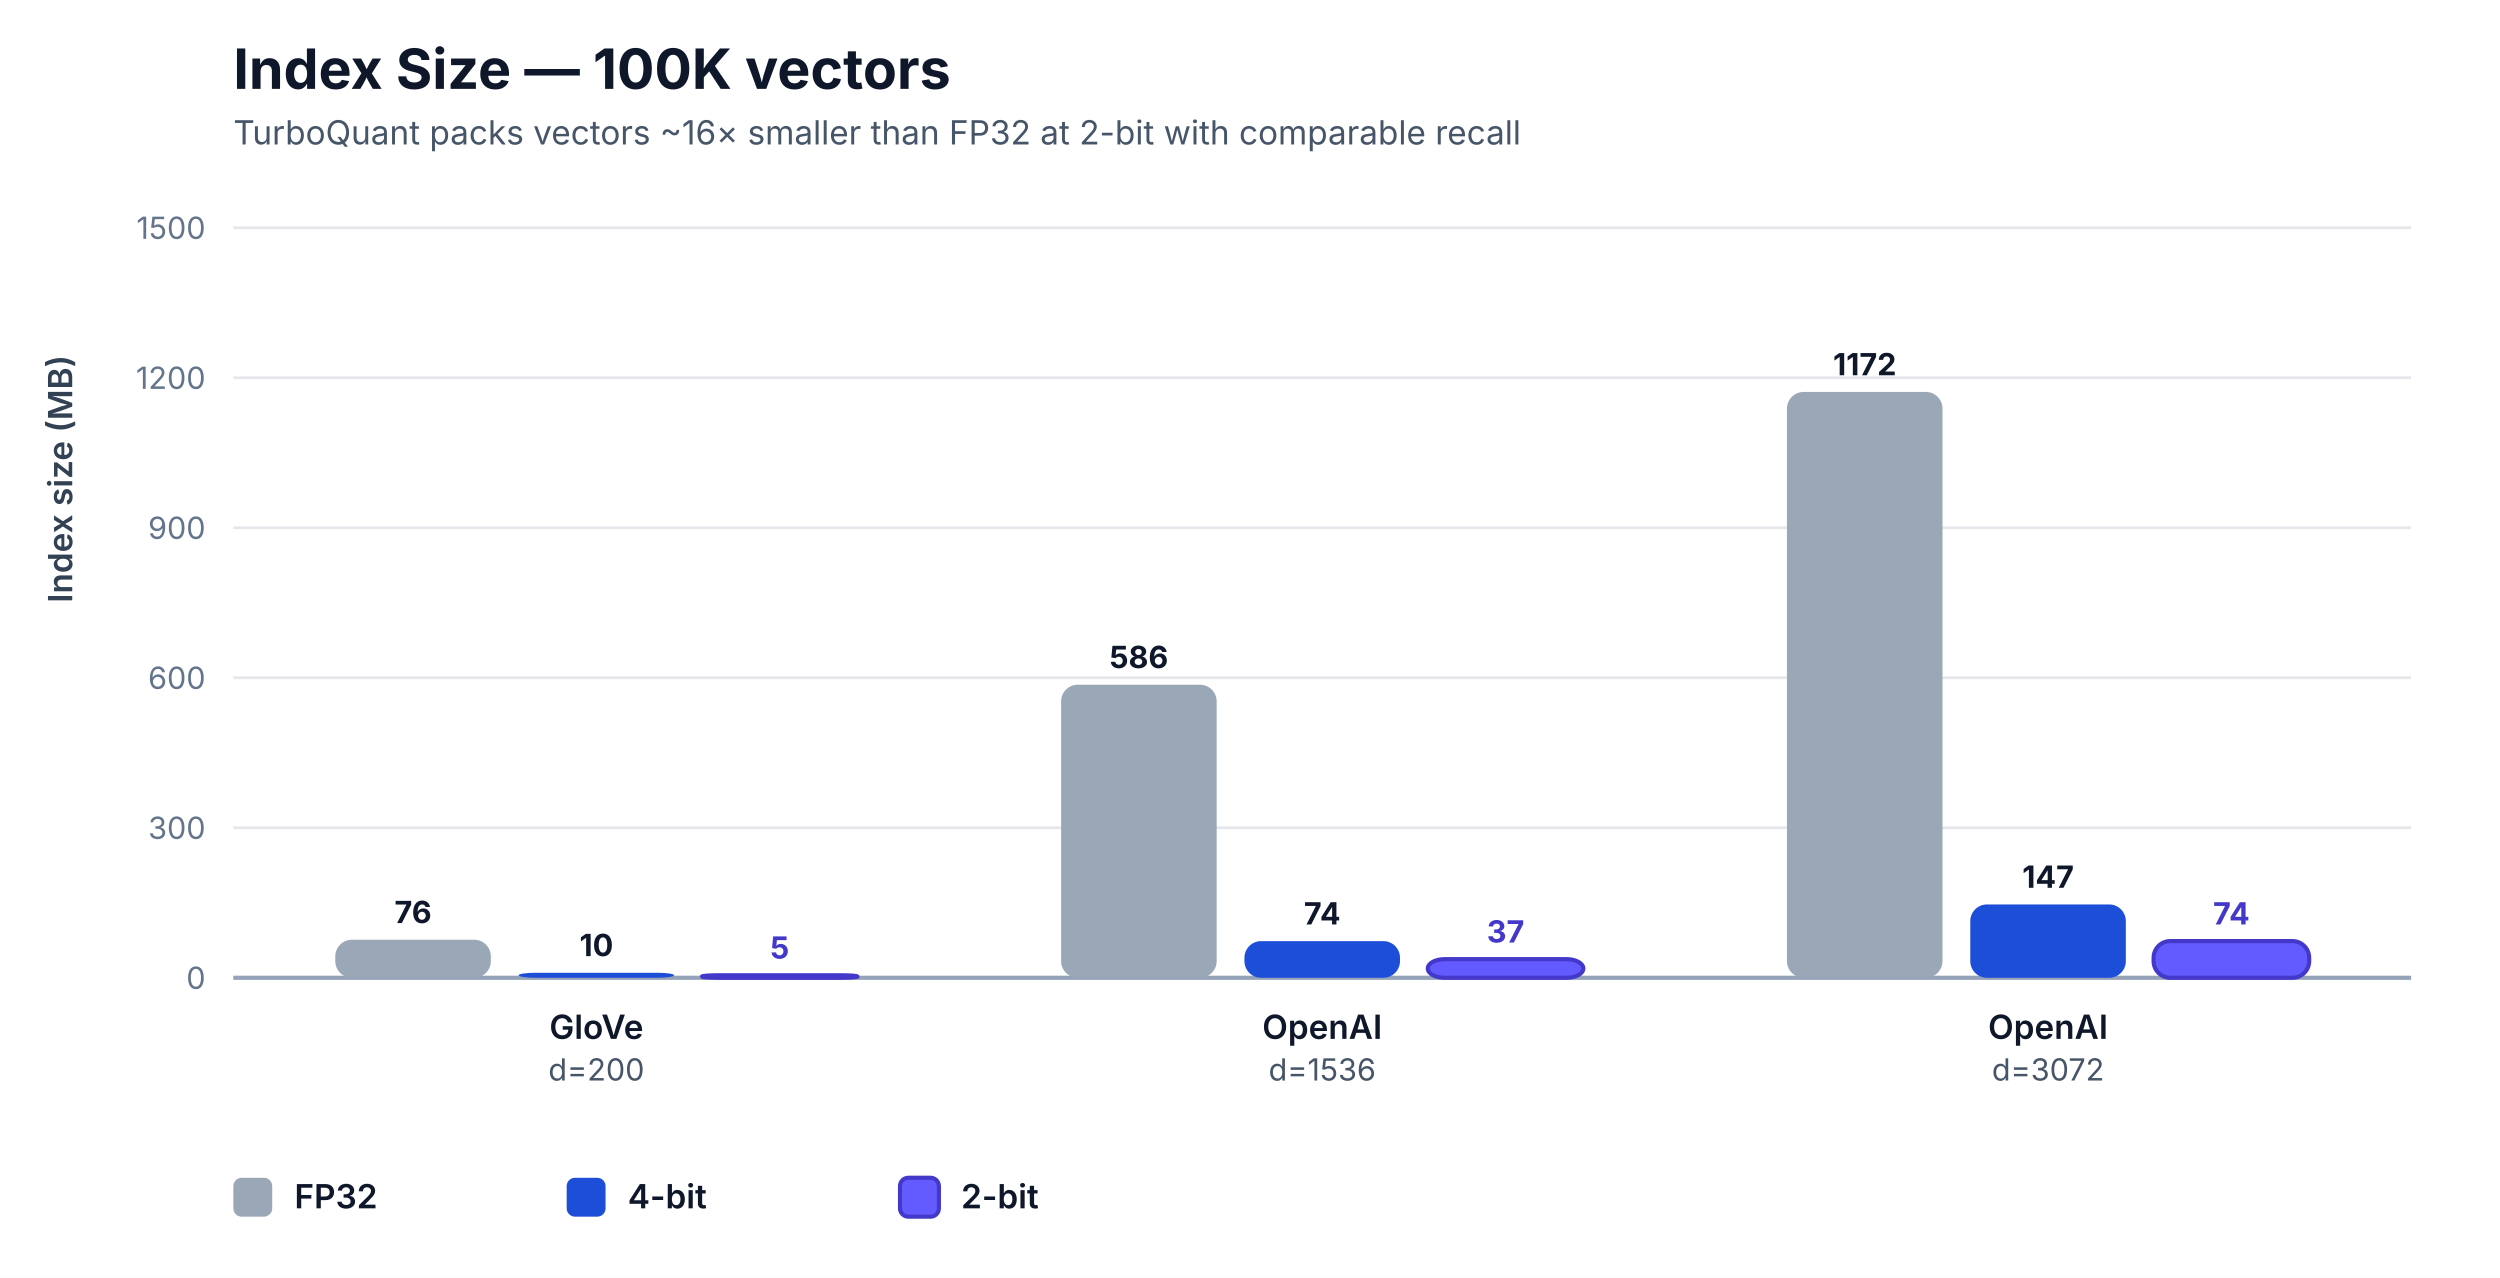
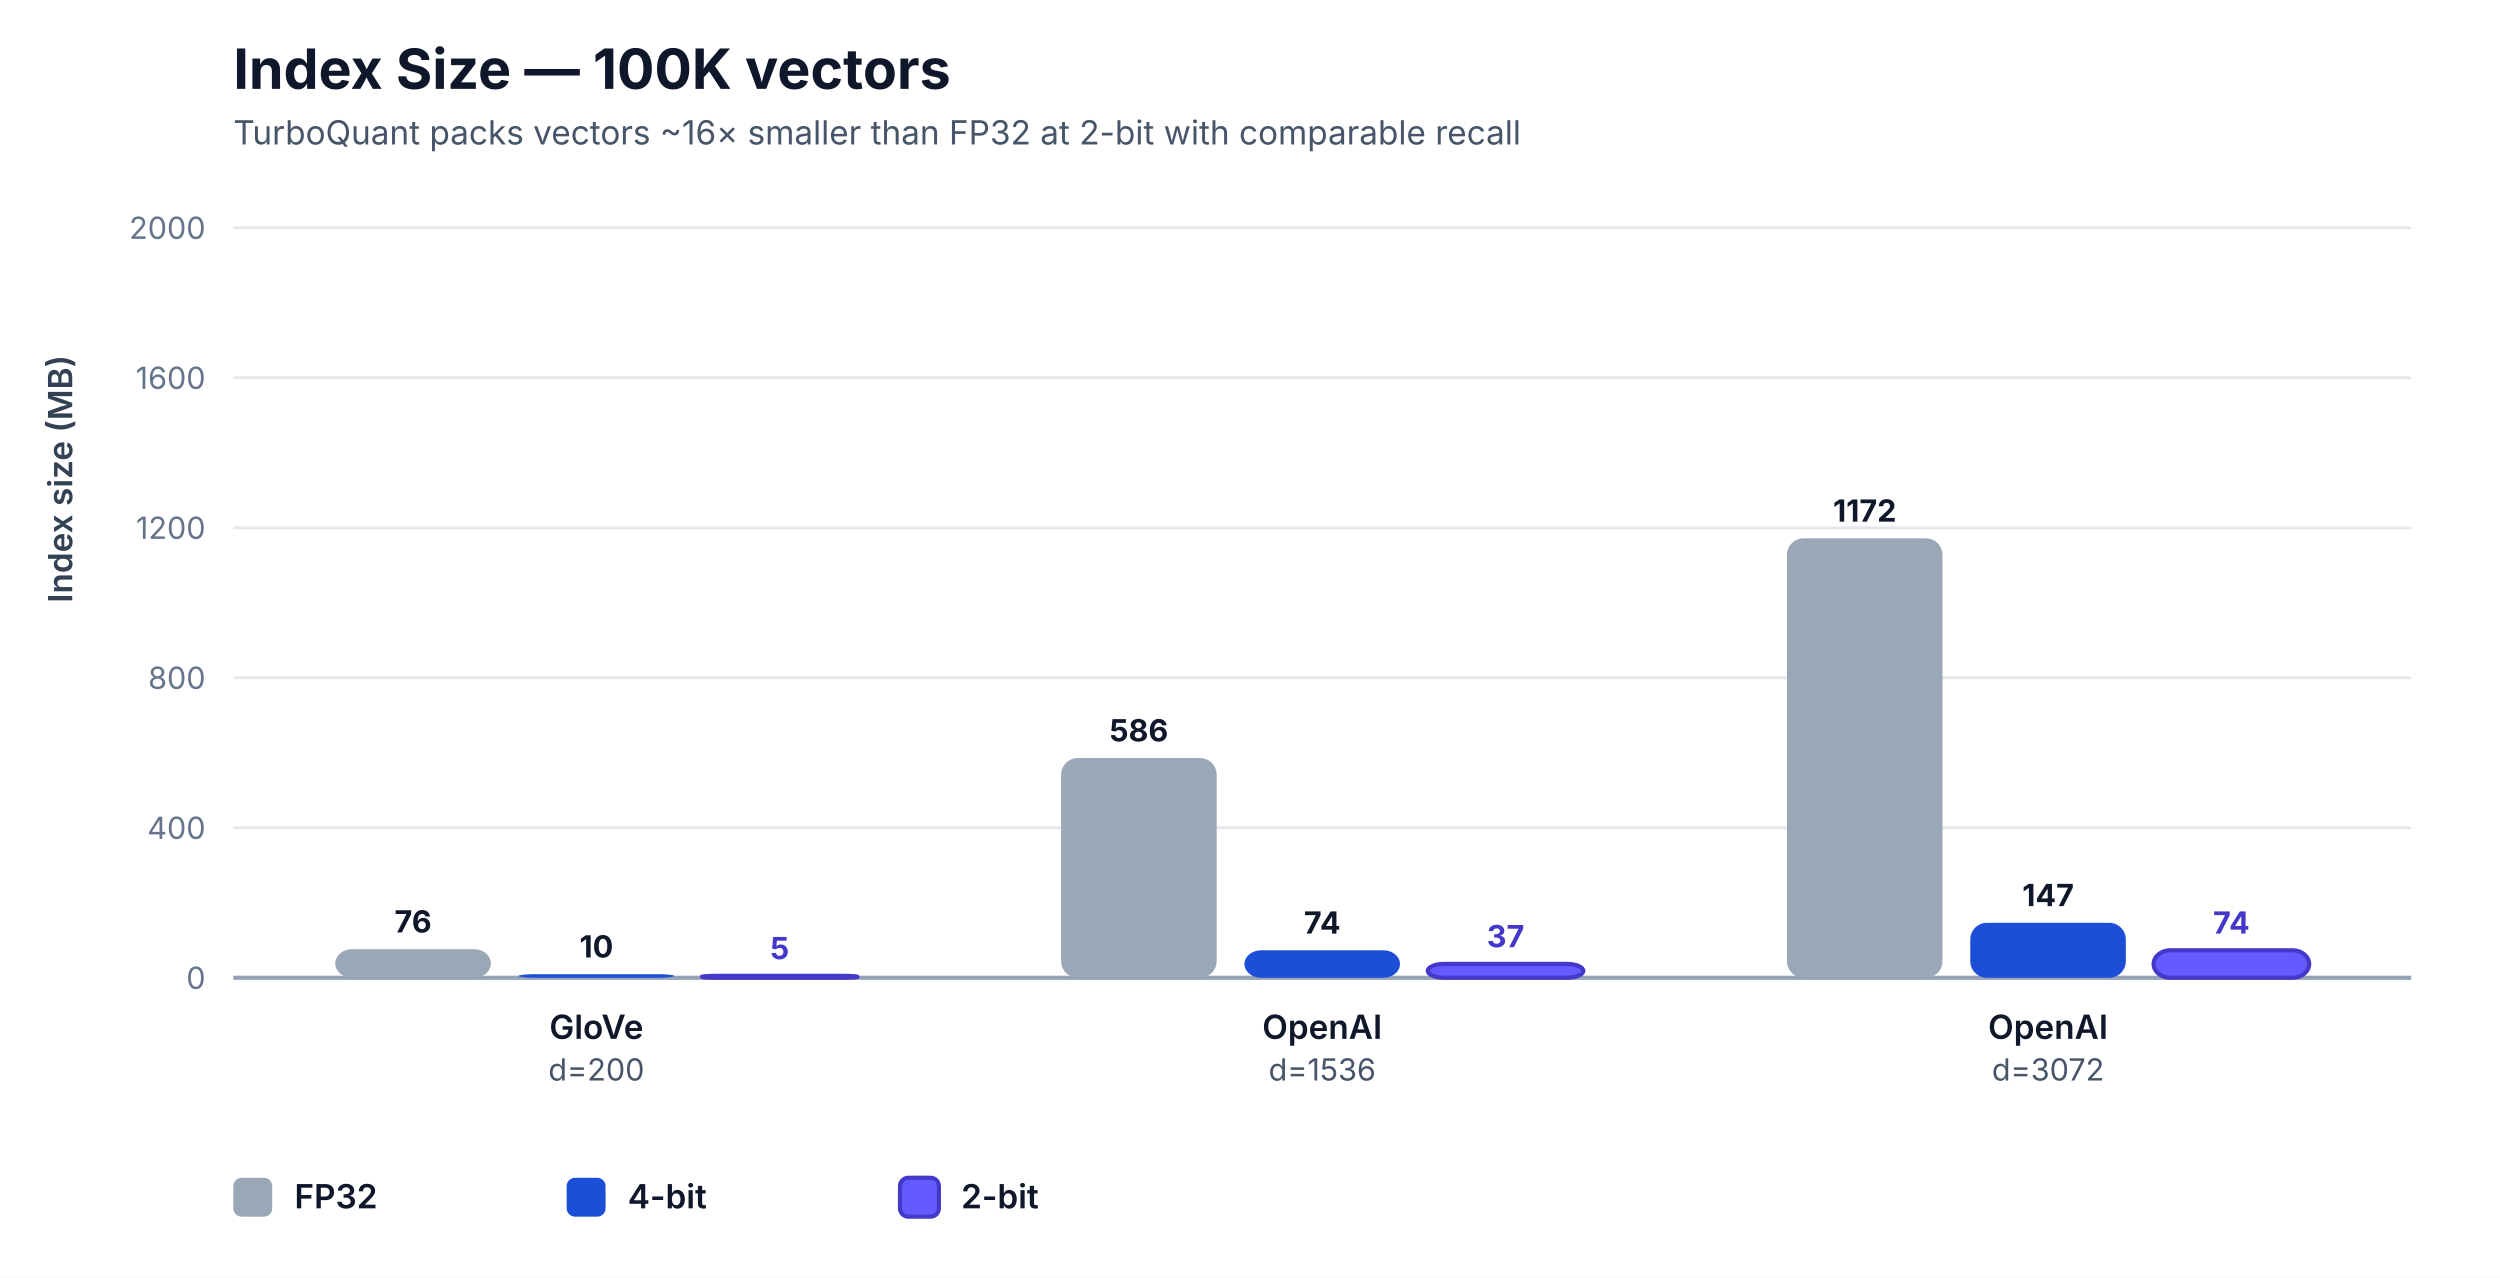
<svg xmlns="http://www.w3.org/2000/svg" width="900" height="460" viewBox="0 0 900 460" role="img" aria-label="Index Size — TurboQuant">
  <style>
  .title { font: 700 20px -apple-system, BlinkMacSystemFont, "Segoe UI", sans-serif; fill: #0f172a; }
  .subtitle { font: 400 12px -apple-system, BlinkMacSystemFont, "Segoe UI", sans-serif; fill: #475569; }
  .panel { font: 700 14px -apple-system, BlinkMacSystemFont, "Segoe UI", sans-serif; fill: #0f172a; }
  .label { font: 600 12px -apple-system, BlinkMacSystemFont, "Segoe UI", sans-serif; fill: #0f172a; }
  .secondary { font: 400 11px -apple-system, BlinkMacSystemFont, "Segoe UI", sans-serif; fill: #475569; }
  .tick { font: 400 11px -apple-system, BlinkMacSystemFont, "Segoe UI", sans-serif; fill: #64748b; }
  .value { font: 700 11px -apple-system, BlinkMacSystemFont, "Segoe UI", sans-serif; fill: #0f172a; }
  .value-accent { font: 700 11px -apple-system, BlinkMacSystemFont, "Segoe UI", sans-serif; fill: #4338ca; }
  .axis { font: 600 12px -apple-system, BlinkMacSystemFont, "Segoe UI", sans-serif; fill: #334155; }
  .legend { font: 600 12px -apple-system, BlinkMacSystemFont, "Segoe UI", sans-serif; fill: #0f172a; }
</style>
  <rect width="100%" height="100%" fill="#ffffff" />
  <text x="84" y="32" class="title">Index Size — 100K vectors</text>
  <text x="84" y="52" class="subtitle">TurboQuant packs vectors ~16× smaller than FP32 at 2-bit with comparable recall</text>
  <line x1="84" y1="352.0" x2="868" y2="352.0" stroke="#e5e7eb" stroke-width="1" />
  <text x="74" y="356.0" text-anchor="end" class="tick">0</text>
  <line x1="84" y1="298.0" x2="868" y2="298.0" stroke="#e5e7eb" stroke-width="1" />
-   <text x="74" y="302.0" text-anchor="end" class="tick">300</text>
+   <text x="74" y="302.0" text-anchor="end" class="tick">400</text>
  <line x1="84" y1="244.0" x2="868" y2="244.0" stroke="#e5e7eb" stroke-width="1" />
-   <text x="74" y="248.0" text-anchor="end" class="tick">600</text>
+   <text x="74" y="248.0" text-anchor="end" class="tick">800</text>
  <line x1="84" y1="190.0" x2="868" y2="190.0" stroke="#e5e7eb" stroke-width="1" />
-   <text x="74" y="194.0" text-anchor="end" class="tick">900</text>
+   <text x="74" y="194.0" text-anchor="end" class="tick">1200</text>
  <line x1="84" y1="136.0" x2="868" y2="136.0" stroke="#e5e7eb" stroke-width="1" />
-   <text x="74" y="140.0" text-anchor="end" class="tick">1200</text>
+   <text x="74" y="140.0" text-anchor="end" class="tick">1600</text>
  <line x1="84" y1="82.0" x2="868" y2="82.0" stroke="#e5e7eb" stroke-width="1" />
-   <text x="74" y="86.0" text-anchor="end" class="tick">1500</text>
+   <text x="74" y="86.0" text-anchor="end" class="tick">2000</text>
  <line x1="84" y1="352.0" x2="868" y2="352.0" stroke="#94a3b8" stroke-width="1.5" />
-   <rect x="120.7" y="338.3" width="56" height="13.7" rx="6" fill="#9aa7b6" />
-   <text x="148.7" y="332.3" text-anchor="middle" class="value">76</text>
-   <rect x="186.7" y="350.2" width="56" height="1.8" rx="6" fill="#1d4ed8" />
-   <text x="214.7" y="344.2" text-anchor="middle" class="value">10</text>
-   <rect x="252.7" y="351.1" width="56" height="0.9" rx="6" fill="#635bff" stroke="#4338ca" stroke-width="1.5" />
-   <text x="280.7" y="345.1" text-anchor="middle" class="value-accent">5</text>
+   <rect x="120.7" y="341.7" width="56" height="10.3" rx="6" fill="#9aa7b6" />
+   <text x="148.7" y="335.7" text-anchor="middle" class="value">76</text>
+   <rect x="186.7" y="350.7" width="56" height="1.3" rx="6" fill="#1d4ed8" />
+   <text x="214.7" y="344.7" text-anchor="middle" class="value">10</text>
+   <rect x="252.7" y="351.3" width="56" height="0.7" rx="6" fill="#635bff" stroke="#4338ca" stroke-width="1.5" />
+   <text x="280.7" y="345.3" text-anchor="middle" class="value-accent">5</text>
  <text x="214.7" y="374" text-anchor="middle" class="label">GloVe</text>
  <text x="214.7" y="389" text-anchor="middle" class="secondary">d=200</text>
-   <rect x="382.0" y="246.5" width="56" height="105.5" rx="6" fill="#9aa7b6" />
-   <text x="410.0" y="240.5" text-anchor="middle" class="value">586</text>
-   <rect x="448.0" y="338.8" width="56" height="13.2" rx="6" fill="#1d4ed8" />
-   <text x="476.0" y="332.8" text-anchor="middle" class="value">74</text>
-   <rect x="514.0" y="345.3" width="56" height="6.7" rx="6" fill="#635bff" stroke="#4338ca" stroke-width="1.5" />
-   <text x="542.0" y="339.3" text-anchor="middle" class="value-accent">37</text>
+   <rect x="382.0" y="272.9" width="56" height="79.1" rx="6" fill="#9aa7b6" />
+   <text x="410.0" y="266.9" text-anchor="middle" class="value">586</text>
+   <rect x="448.0" y="342.1" width="56" height="9.9" rx="6" fill="#1d4ed8" />
+   <text x="476.0" y="336.1" text-anchor="middle" class="value">74</text>
+   <rect x="514.0" y="347.0" width="56" height="5.0" rx="6" fill="#635bff" stroke="#4338ca" stroke-width="1.5" />
+   <text x="542.0" y="341.0" text-anchor="middle" class="value-accent">37</text>
  <text x="476.0" y="374" text-anchor="middle" class="label">OpenAI</text>
  <text x="476.0" y="389" text-anchor="middle" class="secondary">d=1536</text>
-   <rect x="643.3" y="141.1" width="56" height="210.9" rx="6" fill="#9aa7b6" />
-   <text x="671.3" y="135.1" text-anchor="middle" class="value">1172</text>
-   <rect x="709.3" y="325.6" width="56" height="26.4" rx="6" fill="#1d4ed8" />
-   <text x="737.3" y="319.6" text-anchor="middle" class="value">147</text>
-   <rect x="775.3" y="338.8" width="56" height="13.2" rx="6" fill="#635bff" stroke="#4338ca" stroke-width="1.5" />
-   <text x="803.3" y="332.8" text-anchor="middle" class="value-accent">74</text>
+   <rect x="643.3" y="193.8" width="56" height="158.2" rx="6" fill="#9aa7b6" />
+   <text x="671.3" y="187.8" text-anchor="middle" class="value">1172</text>
+   <rect x="709.3" y="332.2" width="56" height="19.8" rx="6" fill="#1d4ed8" />
+   <text x="737.3" y="326.2" text-anchor="middle" class="value">147</text>
+   <rect x="775.3" y="342.1" width="56" height="9.9" rx="6" fill="#635bff" stroke="#4338ca" stroke-width="1.5" />
+   <text x="803.3" y="336.1" text-anchor="middle" class="value-accent">74</text>
  <text x="737.3" y="374" text-anchor="middle" class="label">OpenAI</text>
  <text x="737.3" y="389" text-anchor="middle" class="secondary">d=3072</text>
  <text x="26" y="217.0" transform="rotate(-90, 26, 217.0)" class="axis">Index size (MB)</text>
  <rect x="84" y="424" width="14" height="14" rx="3" fill="#9aa7b6" />
  <text x="106" y="435" class="legend">FP32</text>
  <rect x="204" y="424" width="14" height="14" rx="3" fill="#1d4ed8" />
  <text x="226" y="435" class="legend">4-bit</text>
  <rect x="324" y="424" width="14" height="14" rx="3" fill="#635bff" stroke="#4338ca" stroke-width="1.5" />
  <text x="346" y="435" class="legend">2-bit</text>
</svg>
